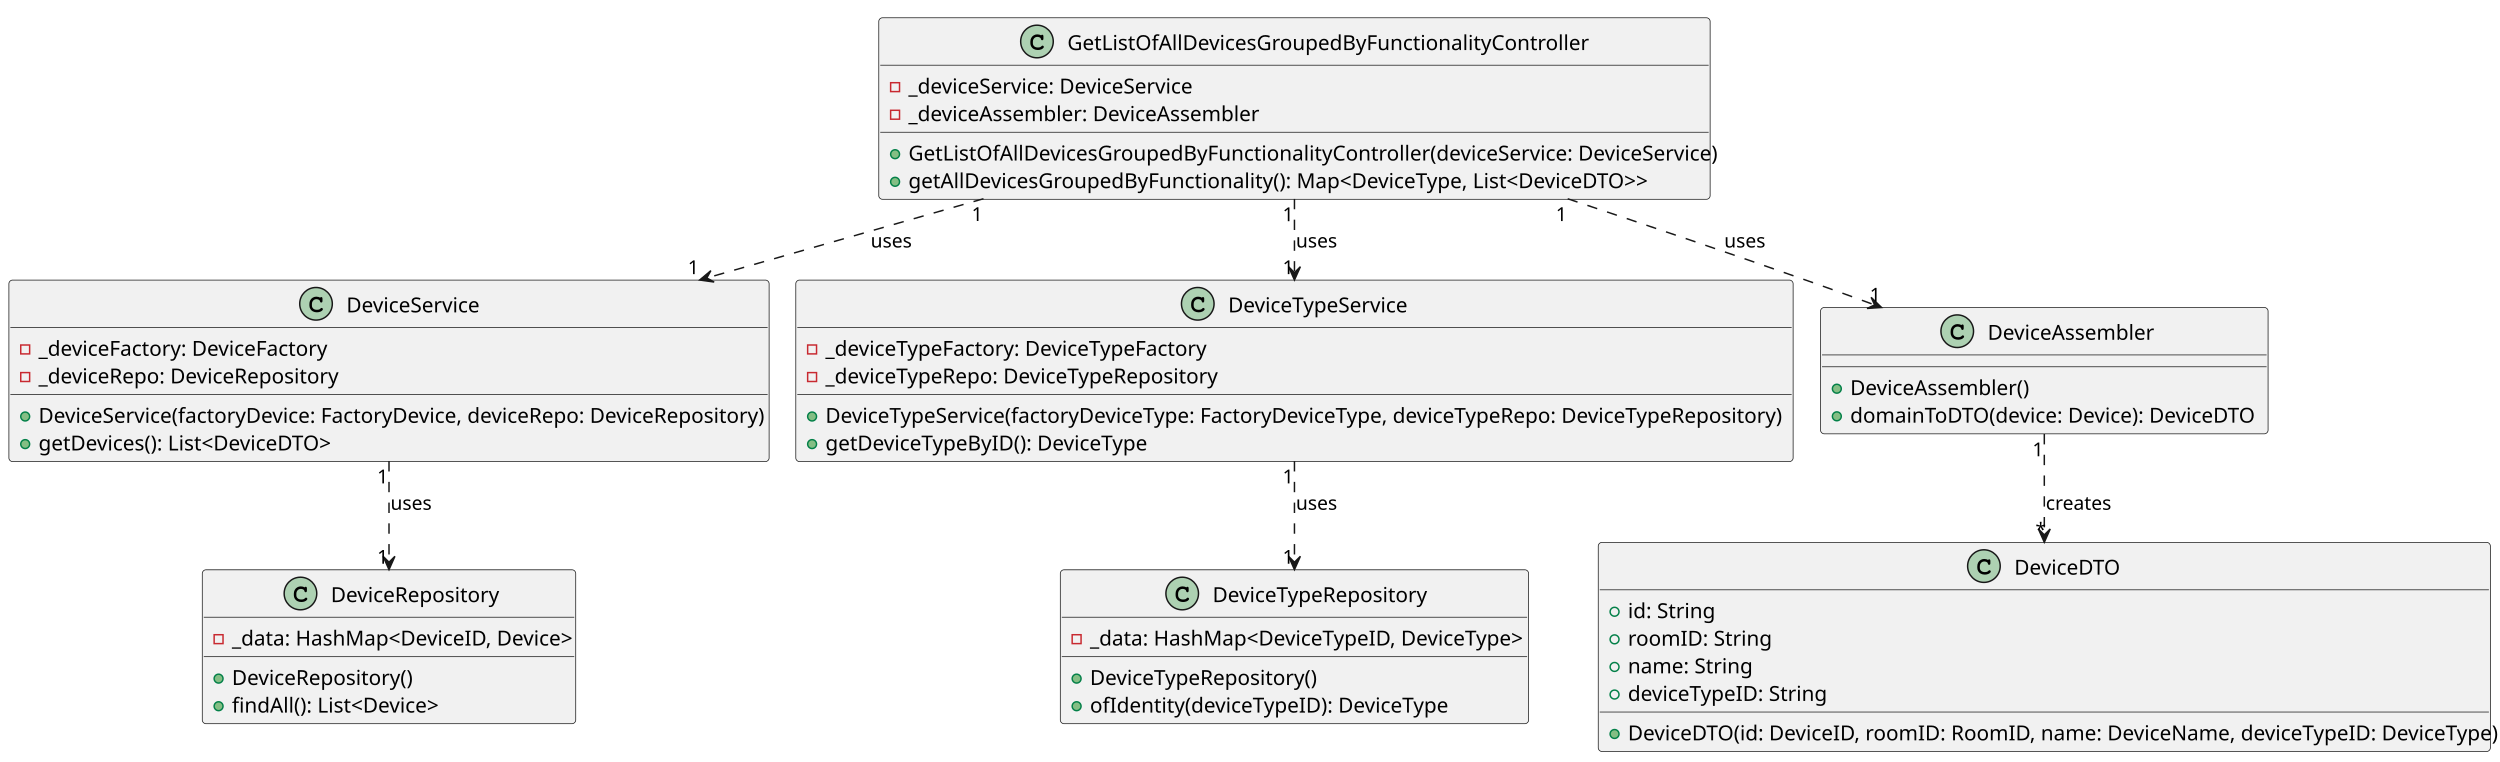
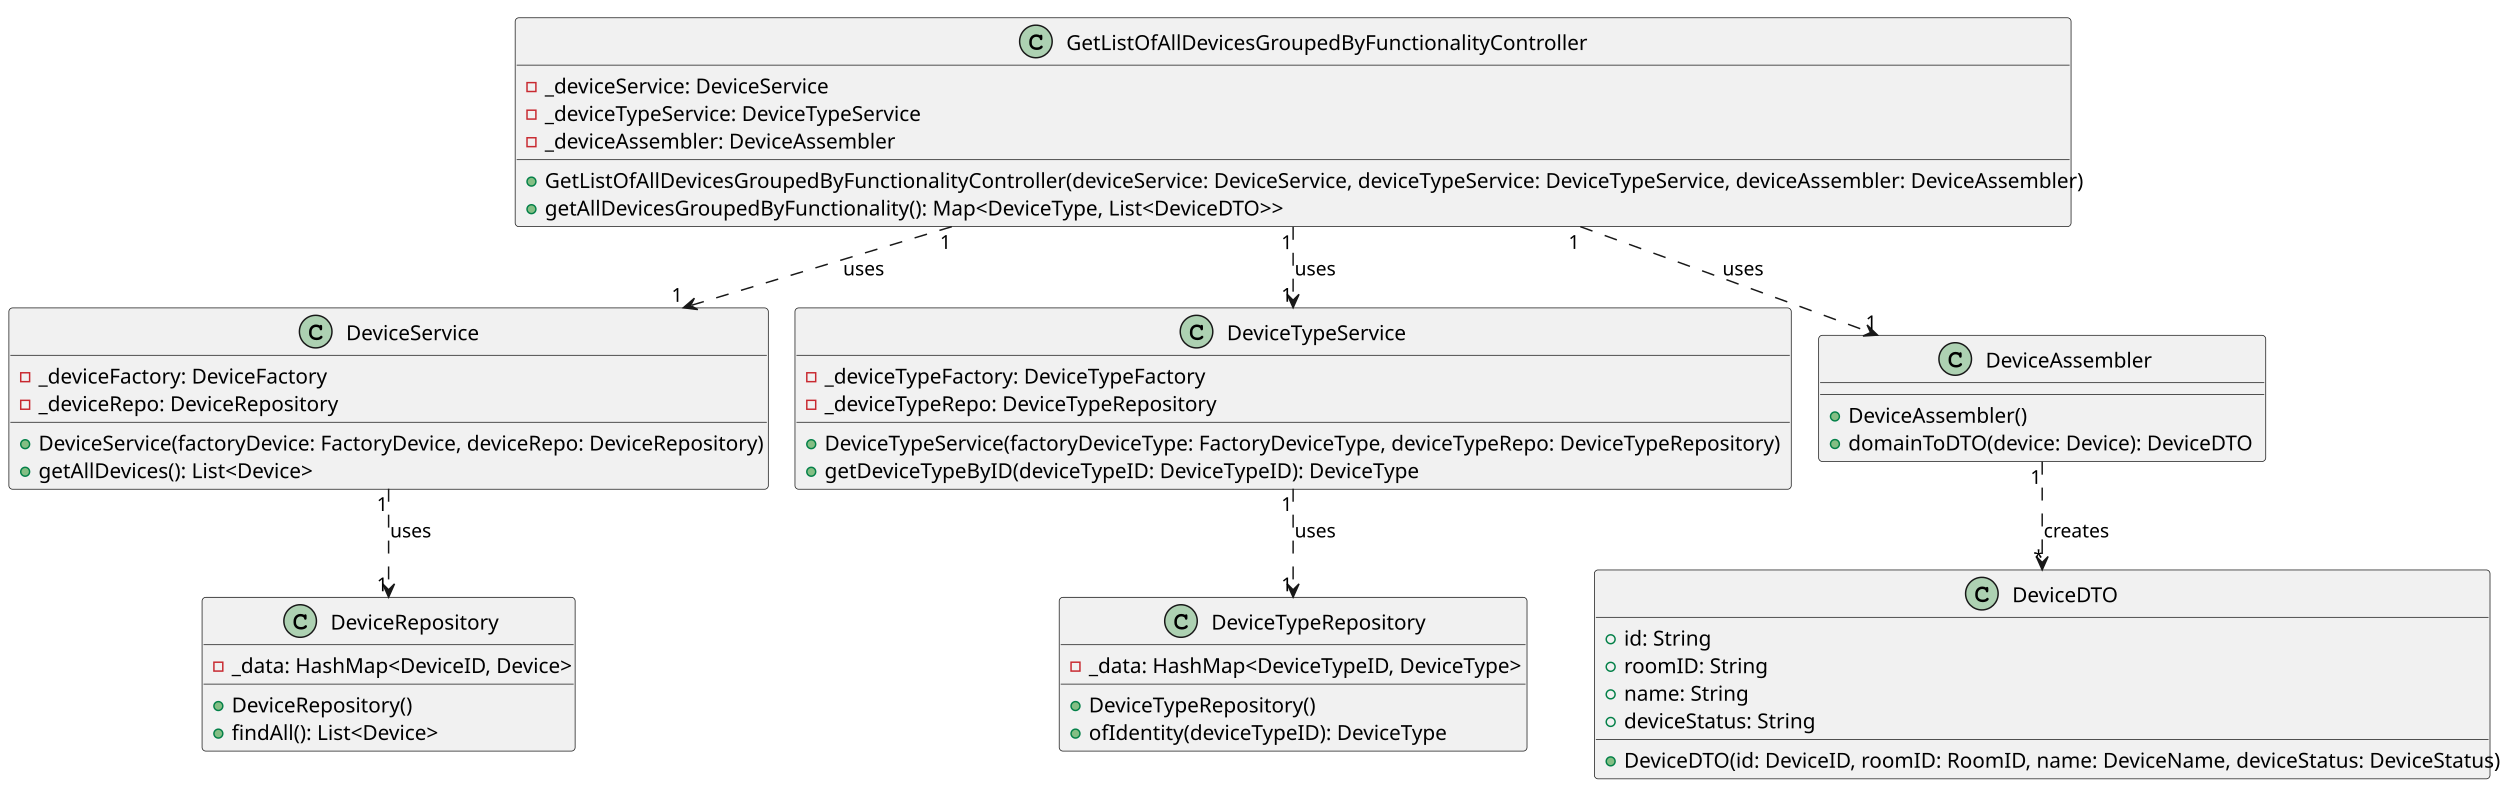
- <svg xmlns="http://www.w3.org/2000/svg" contentStyleType="text/css" height="514px" preserveAspectRatio="none" style="width:1687px;height:514px;background:#FFFFFF;" version="1.1" viewBox="0 0 1687 514" width="1687px" zoomAndPan="magnify">
+ <svg xmlns="http://www.w3.org/2000/svg" contentStyleType="text/css" height="426.4px" preserveAspectRatio="none" style="width:1351px;height:426px;background:#FFFFFF;" version="1.1" viewBox="0 0 1351 426" width="1351.2px" zoomAndPan="magnify">
  <defs />
  <g>
    <g id="elem_GetListOfAllDevicesGroupedByFunctionalityController">
-       <rect codeLine="4" fill="#F1F1F1" height="122.484" id="GetListOfAllDevicesGroupedByFunctionalityController" rx="2.5" ry="2.5" style="stroke:#181818;stroke-width:0.5;" width="561" x="593" y="12" />
-       <ellipse cx="699.75" cy="28" fill="#ADD1B2" rx="11" ry="11" style="stroke:#181818;stroke-width:1.0;" />
-       <path d="M702.516,23.875 Q702.672,23.656 702.859,23.547 Q703.047,23.438 703.266,23.438 Q703.641,23.438 703.875,23.703 Q704.109,23.953 704.109,24.562 L704.109,26.016 Q704.109,26.625 703.875,26.891 Q703.641,27.156 703.266,27.156 Q702.922,27.156 702.719,26.953 Q702.516,26.766 702.406,26.25 Q702.359,25.891 702.172,25.703 Q701.844,25.328 701.234,25.109 Q700.625,24.891 700,24.891 Q699.234,24.891 698.594,25.219 Q697.969,25.547 697.469,26.297 Q696.984,27.047 696.984,28.078 L696.984,29.172 Q696.984,30.406 697.875,31.234 Q698.766,32.047 700.359,32.047 Q701.297,32.047 701.953,31.797 Q702.344,31.641 702.766,31.203 Q703.031,30.938 703.172,30.859 Q703.328,30.781 703.531,30.781 Q703.859,30.781 704.109,31.047 Q704.375,31.297 704.375,31.641 Q704.375,31.984 704.031,32.391 Q703.531,32.969 702.734,33.297 Q701.656,33.75 700.359,33.75 Q698.844,33.75 697.641,33.125 Q696.656,32.625 695.969,31.562 Q695.281,30.484 695.281,29.203 L695.281,28.047 Q695.281,26.719 695.891,25.578 Q696.516,24.422 697.609,23.812 Q698.703,23.188 699.938,23.188 Q700.672,23.188 701.312,23.359 Q701.969,23.516 702.516,23.875 Z " fill="#000000" />
-       <text fill="#000000" font-family="sans-serif" font-size="14" lengthAdjust="spacing" textLength="339" x="720.25" y="33.797">GetListOfAllDevicesGroupedByFunctionalityController</text>
-       <line style="stroke:#181818;stroke-width:0.5;" x1="594" x2="1153" y1="44" y2="44" />
-       <rect fill="none" height="6" style="stroke:#C82930;stroke-width:1.0;" width="6" x="601" y="55.81" />
-       <text fill="#000000" font-family="sans-serif" font-size="14" lengthAdjust="spacing" textLength="194" x="613" y="63.107">_deviceService: DeviceService</text>
-       <rect fill="none" height="6" style="stroke:#C82930;stroke-width:1.0;" width="6" x="601" y="74.432" />
-       <text fill="#000000" font-family="sans-serif" font-size="14" lengthAdjust="spacing" textLength="232" x="613" y="81.728">_deviceAssembler: DeviceAssembler</text>
-       <line style="stroke:#181818;stroke-width:0.5;" x1="594" x2="1153" y1="89.242" y2="89.242" />
-       <ellipse cx="604" cy="104.053" fill="#84BE84" rx="3" ry="3" style="stroke:#038048;stroke-width:1.0;" />
-       <text fill="#000000" font-family="sans-serif" font-size="14" lengthAdjust="spacing" textLength="535" x="613" y="108.35">GetListOfAllDevicesGroupedByFunctionalityController(deviceService: DeviceService)</text>
-       <ellipse cx="604" cy="122.674" fill="#84BE84" rx="3" ry="3" style="stroke:#038048;stroke-width:1.0;" />
-       <text fill="#000000" font-family="sans-serif" font-size="14" lengthAdjust="spacing" textLength="492" x="613" y="126.971">getAllDevicesGroupedByFunctionality(): Map&lt;DeviceType, List&lt;DeviceDTO&gt;&gt;</text>
+       <rect codeLine="4" fill="#F1F1F1" height="112.884" id="GetListOfAllDevicesGroupedByFunctionalityController" rx="2" ry="2" style="stroke:#181818;stroke-width:0.4;" width="840.8" x="278.4" y="9.6" />
+       <ellipse cx="559.8" cy="22.4" fill="#ADD1B2" rx="8.8" ry="8.8" style="stroke:#181818;stroke-width:0.8;" />
+       <path d="M562.013,19.1 Q562.138,18.925 562.288,18.837 Q562.438,18.75 562.612,18.75 Q562.913,18.75 563.1,18.962 Q563.288,19.163 563.288,19.65 L563.288,20.812 Q563.288,21.3 563.1,21.512 Q562.913,21.725 562.612,21.725 Q562.337,21.725 562.175,21.562 Q562.013,21.413 561.925,21 Q561.888,20.712 561.737,20.562 Q561.475,20.262 560.987,20.087 Q560.5,19.913 560,19.913 Q559.388,19.913 558.875,20.175 Q558.375,20.438 557.975,21.038 Q557.587,21.637 557.587,22.462 L557.587,23.337 Q557.587,24.325 558.3,24.988 Q559.013,25.637 560.288,25.637 Q561.038,25.637 561.562,25.438 Q561.875,25.312 562.212,24.962 Q562.425,24.75 562.538,24.688 Q562.663,24.625 562.825,24.625 Q563.087,24.625 563.288,24.837 Q563.5,25.038 563.5,25.312 Q563.5,25.587 563.225,25.913 Q562.825,26.375 562.188,26.637 Q561.325,27 560.288,27 Q559.075,27 558.112,26.5 Q557.325,26.1 556.775,25.25 Q556.225,24.387 556.225,23.363 L556.225,22.438 Q556.225,21.375 556.712,20.462 Q557.212,19.538 558.087,19.05 Q558.962,18.55 559.95,18.55 Q560.538,18.55 561.05,18.688 Q561.575,18.812 562.013,19.1 Z " fill="#000000" />
+       <text fill="#000000" font-family="sans-serif" font-size="11.2" lengthAdjust="spacing" textLength="271.2" x="576.2" y="27.038">GetListOfAllDevicesGroupedByFunctionalityController</text>
+       <line style="stroke:#181818;stroke-width:0.4;" x1="279.2" x2="1118.4" y1="35.2" y2="35.2" />
+       <rect fill="none" height="4.8" style="stroke:#C82930;stroke-width:0.8;" width="4.8" x="284.8" y="44.648" />
+       <text fill="#000000" font-family="sans-serif" font-size="11.2" lengthAdjust="spacing" textLength="155.2" x="294.4" y="50.486">_deviceService: DeviceService</text>
+       <rect fill="none" height="4.8" style="stroke:#C82930;stroke-width:0.8;" width="4.8" x="284.8" y="59.545" />
+       <text fill="#000000" font-family="sans-serif" font-size="11.2" lengthAdjust="spacing" textLength="206.4" x="294.4" y="65.383">_deviceTypeService: DeviceTypeService</text>
+       <rect fill="none" height="4.8" style="stroke:#C82930;stroke-width:0.8;" width="4.8" x="284.8" y="74.442" />
+       <text fill="#000000" font-family="sans-serif" font-size="11.2" lengthAdjust="spacing" textLength="185.6" x="294.4" y="80.28">_deviceAssembler: DeviceAssembler</text>
+       <line style="stroke:#181818;stroke-width:0.4;" x1="279.2" x2="1118.4" y1="86.291" y2="86.291" />
+       <ellipse cx="287.2" cy="98.139" fill="#84BE84" rx="2.4" ry="2.4" style="stroke:#038048;stroke-width:0.8;" />
+       <text fill="#000000" font-family="sans-serif" font-size="11.2" lengthAdjust="spacing" textLength="820" x="294.4" y="101.577">GetListOfAllDevicesGroupedByFunctionalityController(deviceService: DeviceService, deviceTypeService: DeviceTypeService, deviceAssembler: DeviceAssembler)</text>
+       <ellipse cx="287.2" cy="113.036" fill="#84BE84" rx="2.4" ry="2.4" style="stroke:#038048;stroke-width:0.8;" />
+       <text fill="#000000" font-family="sans-serif" font-size="11.2" lengthAdjust="spacing" textLength="393.6" x="294.4" y="116.473">getAllDevicesGroupedByFunctionality(): Map&lt;DeviceType, List&lt;DeviceDTO&gt;&gt;</text>
    </g>
    <g id="elem_DeviceService">
-       <rect codeLine="13" fill="#F1F1F1" height="122.484" id="DeviceService" rx="2.5" ry="2.5" style="stroke:#181818;stroke-width:0.5;" width="513" x="6" y="189" />
-       <ellipse cx="213.25" cy="205" fill="#ADD1B2" rx="11" ry="11" style="stroke:#181818;stroke-width:1.0;" />
-       <path d="M216.016,200.875 Q216.172,200.656 216.359,200.547 Q216.547,200.438 216.766,200.438 Q217.141,200.438 217.375,200.703 Q217.609,200.953 217.609,201.562 L217.609,203.016 Q217.609,203.625 217.375,203.891 Q217.141,204.156 216.766,204.156 Q216.422,204.156 216.219,203.953 Q216.016,203.766 215.906,203.25 Q215.859,202.891 215.672,202.703 Q215.344,202.328 214.734,202.109 Q214.125,201.891 213.5,201.891 Q212.734,201.891 212.094,202.219 Q211.469,202.547 210.969,203.297 Q210.484,204.047 210.484,205.078 L210.484,206.172 Q210.484,207.406 211.375,208.234 Q212.266,209.047 213.859,209.047 Q214.797,209.047 215.453,208.797 Q215.844,208.641 216.266,208.203 Q216.531,207.938 216.672,207.859 Q216.828,207.781 217.031,207.781 Q217.359,207.781 217.609,208.047 Q217.875,208.297 217.875,208.641 Q217.875,208.984 217.531,209.391 Q217.031,209.969 216.234,210.297 Q215.156,210.75 213.859,210.75 Q212.344,210.75 211.141,210.125 Q210.156,209.625 209.469,208.562 Q208.781,207.484 208.781,206.203 L208.781,205.047 Q208.781,203.719 209.391,202.578 Q210.016,201.422 211.109,200.812 Q212.203,200.188 213.438,200.188 Q214.172,200.188 214.812,200.359 Q215.469,200.516 216.016,200.875 Z " fill="#000000" />
-       <text fill="#000000" font-family="sans-serif" font-size="14" lengthAdjust="spacing" textLength="90" x="233.75" y="210.797">DeviceService</text>
-       <line style="stroke:#181818;stroke-width:0.5;" x1="7" x2="518" y1="221" y2="221" />
-       <rect fill="none" height="6" style="stroke:#C82930;stroke-width:1.0;" width="6" x="14" y="232.81" />
-       <text fill="#000000" font-family="sans-serif" font-size="14" lengthAdjust="spacing" textLength="196" x="26" y="240.107">_deviceFactory: DeviceFactory</text>
-       <rect fill="none" height="6" style="stroke:#C82930;stroke-width:1.0;" width="6" x="14" y="251.432" />
-       <text fill="#000000" font-family="sans-serif" font-size="14" lengthAdjust="spacing" textLength="202" x="26" y="258.728">_deviceRepo: DeviceRepository</text>
-       <line style="stroke:#181818;stroke-width:0.5;" x1="7" x2="518" y1="266.242" y2="266.242" />
-       <ellipse cx="17" cy="281.053" fill="#84BE84" rx="3" ry="3" style="stroke:#038048;stroke-width:1.0;" />
-       <text fill="#000000" font-family="sans-serif" font-size="14" lengthAdjust="spacing" textLength="487" x="26" y="285.35">DeviceService(factoryDevice: FactoryDevice, deviceRepo: DeviceRepository)</text>
-       <ellipse cx="17" cy="299.674" fill="#84BE84" rx="3" ry="3" style="stroke:#038048;stroke-width:1.0;" />
-       <text fill="#000000" font-family="sans-serif" font-size="14" lengthAdjust="spacing" textLength="199" x="26" y="303.971">getDevices(): List&lt;DeviceDTO&gt;</text>
+       <rect codeLine="14" fill="#F1F1F1" height="97.987" id="DeviceService" rx="2" ry="2" style="stroke:#181818;stroke-width:0.4;" width="410.4" x="4.8" y="166.4" />
+       <ellipse cx="170.6" cy="179.2" fill="#ADD1B2" rx="8.8" ry="8.8" style="stroke:#181818;stroke-width:0.8;" />
+       <path d="M172.812,175.9 Q172.938,175.725 173.088,175.637 Q173.238,175.55 173.412,175.55 Q173.713,175.55 173.9,175.762 Q174.088,175.963 174.088,176.45 L174.088,177.613 Q174.088,178.1 173.9,178.312 Q173.713,178.525 173.412,178.525 Q173.137,178.525 172.975,178.363 Q172.812,178.213 172.725,177.8 Q172.688,177.512 172.537,177.363 Q172.275,177.062 171.787,176.887 Q171.3,176.713 170.8,176.713 Q170.188,176.713 169.675,176.975 Q169.175,177.238 168.775,177.838 Q168.387,178.438 168.387,179.262 L168.387,180.137 Q168.387,181.125 169.1,181.787 Q169.812,182.438 171.088,182.438 Q171.838,182.438 172.363,182.238 Q172.675,182.113 173.012,181.762 Q173.225,181.55 173.338,181.488 Q173.463,181.425 173.625,181.425 Q173.887,181.425 174.088,181.637 Q174.3,181.838 174.3,182.113 Q174.3,182.387 174.025,182.713 Q173.625,183.175 172.988,183.438 Q172.125,183.8 171.088,183.8 Q169.875,183.8 168.912,183.3 Q168.125,182.9 167.575,182.05 Q167.025,181.188 167.025,180.162 L167.025,179.238 Q167.025,178.175 167.512,177.262 Q168.012,176.338 168.887,175.85 Q169.762,175.35 170.75,175.35 Q171.338,175.35 171.85,175.488 Q172.375,175.613 172.812,175.9 Z " fill="#000000" />
+       <text fill="#000000" font-family="sans-serif" font-size="11.2" lengthAdjust="spacing" textLength="72" x="187" y="183.838">DeviceService</text>
+       <line style="stroke:#181818;stroke-width:0.4;" x1="5.6" x2="414.4" y1="192" y2="192" />
+       <rect fill="none" height="4.8" style="stroke:#C82930;stroke-width:0.8;" width="4.8" x="11.2" y="201.448" />
+       <text fill="#000000" font-family="sans-serif" font-size="11.2" lengthAdjust="spacing" textLength="156.8" x="20.8" y="207.286">_deviceFactory: DeviceFactory</text>
+       <rect fill="none" height="4.8" style="stroke:#C82930;stroke-width:0.8;" width="4.8" x="11.2" y="216.345" />
+       <text fill="#000000" font-family="sans-serif" font-size="11.2" lengthAdjust="spacing" textLength="161.6" x="20.8" y="222.183">_deviceRepo: DeviceRepository</text>
+       <line style="stroke:#181818;stroke-width:0.4;" x1="5.6" x2="414.4" y1="228.194" y2="228.194" />
+       <ellipse cx="13.6" cy="240.042" fill="#84BE84" rx="2.4" ry="2.4" style="stroke:#038048;stroke-width:0.8;" />
+       <text fill="#000000" font-family="sans-serif" font-size="11.2" lengthAdjust="spacing" textLength="389.6" x="20.8" y="243.48">DeviceService(factoryDevice: FactoryDevice, deviceRepo: DeviceRepository)</text>
+       <ellipse cx="13.6" cy="254.939" fill="#84BE84" rx="2.4" ry="2.4" style="stroke:#038048;stroke-width:0.8;" />
+       <text fill="#000000" font-family="sans-serif" font-size="11.2" lengthAdjust="spacing" textLength="147.2" x="20.8" y="258.377">getAllDevices(): List&lt;Device&gt;</text>
    </g>
    <g id="elem_DeviceTypeService">
-       <rect codeLine="20" fill="#F1F1F1" height="122.484" id="DeviceTypeService" rx="2.5" ry="2.5" style="stroke:#181818;stroke-width:0.5;" width="673" x="537" y="189" />
-       <ellipse cx="808.25" cy="205" fill="#ADD1B2" rx="11" ry="11" style="stroke:#181818;stroke-width:1.0;" />
-       <path d="M811.016,200.875 Q811.172,200.656 811.359,200.547 Q811.547,200.438 811.766,200.438 Q812.141,200.438 812.375,200.703 Q812.609,200.953 812.609,201.562 L812.609,203.016 Q812.609,203.625 812.375,203.891 Q812.141,204.156 811.766,204.156 Q811.422,204.156 811.219,203.953 Q811.016,203.766 810.906,203.25 Q810.859,202.891 810.672,202.703 Q810.344,202.328 809.734,202.109 Q809.125,201.891 808.5,201.891 Q807.734,201.891 807.094,202.219 Q806.469,202.547 805.969,203.297 Q805.484,204.047 805.484,205.078 L805.484,206.172 Q805.484,207.406 806.375,208.234 Q807.266,209.047 808.859,209.047 Q809.797,209.047 810.453,208.797 Q810.844,208.641 811.266,208.203 Q811.531,207.938 811.672,207.859 Q811.828,207.781 812.031,207.781 Q812.359,207.781 812.609,208.047 Q812.875,208.297 812.875,208.641 Q812.875,208.984 812.531,209.391 Q812.031,209.969 811.234,210.297 Q810.156,210.75 808.859,210.75 Q807.344,210.75 806.141,210.125 Q805.156,209.625 804.469,208.562 Q803.781,207.484 803.781,206.203 L803.781,205.047 Q803.781,203.719 804.391,202.578 Q805.016,201.422 806.109,200.812 Q807.203,200.188 808.438,200.188 Q809.172,200.188 809.812,200.359 Q810.469,200.516 811.016,200.875 Z " fill="#000000" />
-       <text fill="#000000" font-family="sans-serif" font-size="14" lengthAdjust="spacing" textLength="122" x="828.75" y="210.797">DeviceTypeService</text>
-       <line style="stroke:#181818;stroke-width:0.5;" x1="538" x2="1209" y1="221" y2="221" />
-       <rect fill="none" height="6" style="stroke:#C82930;stroke-width:1.0;" width="6" x="545" y="232.81" />
-       <text fill="#000000" font-family="sans-serif" font-size="14" lengthAdjust="spacing" textLength="260" x="557" y="240.107">_deviceTypeFactory: DeviceTypeFactory</text>
-       <rect fill="none" height="6" style="stroke:#C82930;stroke-width:1.0;" width="6" x="545" y="251.432" />
-       <text fill="#000000" font-family="sans-serif" font-size="14" lengthAdjust="spacing" textLength="266" x="557" y="258.728">_deviceTypeRepo: DeviceTypeRepository</text>
-       <line style="stroke:#181818;stroke-width:0.5;" x1="538" x2="1209" y1="266.242" y2="266.242" />
-       <ellipse cx="548" cy="281.053" fill="#84BE84" rx="3" ry="3" style="stroke:#038048;stroke-width:1.0;" />
-       <text fill="#000000" font-family="sans-serif" font-size="14" lengthAdjust="spacing" textLength="647" x="557" y="285.35">DeviceTypeService(factoryDeviceType: FactoryDeviceType, deviceTypeRepo: DeviceTypeRepository)</text>
-       <ellipse cx="548" cy="299.674" fill="#84BE84" rx="3" ry="3" style="stroke:#038048;stroke-width:1.0;" />
-       <text fill="#000000" font-family="sans-serif" font-size="14" lengthAdjust="spacing" textLength="217" x="557" y="303.971">getDeviceTypeByID(): DeviceType</text>
+       <rect codeLine="21" fill="#F1F1F1" height="97.987" id="DeviceTypeService" rx="2" ry="2" style="stroke:#181818;stroke-width:0.4;" width="538.4" x="429.6" y="166.4" />
+       <ellipse cx="646.6" cy="179.2" fill="#ADD1B2" rx="8.8" ry="8.8" style="stroke:#181818;stroke-width:0.8;" />
+       <path d="M648.812,175.9 Q648.938,175.725 649.087,175.637 Q649.237,175.55 649.413,175.55 Q649.712,175.55 649.9,175.762 Q650.087,175.963 650.087,176.45 L650.087,177.613 Q650.087,178.1 649.9,178.312 Q649.712,178.525 649.413,178.525 Q649.138,178.525 648.975,178.363 Q648.812,178.213 648.725,177.8 Q648.688,177.512 648.538,177.363 Q648.275,177.062 647.788,176.887 Q647.3,176.713 646.8,176.713 Q646.188,176.713 645.675,176.975 Q645.175,177.238 644.775,177.838 Q644.388,178.438 644.388,179.262 L644.388,180.137 Q644.388,181.125 645.1,181.787 Q645.812,182.438 647.087,182.438 Q647.837,182.438 648.362,182.238 Q648.675,182.113 649.013,181.762 Q649.225,181.55 649.337,181.488 Q649.462,181.425 649.625,181.425 Q649.888,181.425 650.087,181.637 Q650.3,181.838 650.3,182.113 Q650.3,182.387 650.025,182.713 Q649.625,183.175 648.987,183.438 Q648.125,183.8 647.087,183.8 Q645.875,183.8 644.913,183.3 Q644.125,182.9 643.575,182.05 Q643.025,181.188 643.025,180.162 L643.025,179.238 Q643.025,178.175 643.513,177.262 Q644.013,176.338 644.888,175.85 Q645.763,175.35 646.75,175.35 Q647.337,175.35 647.85,175.488 Q648.375,175.613 648.812,175.9 Z " fill="#000000" />
+       <text fill="#000000" font-family="sans-serif" font-size="11.2" lengthAdjust="spacing" textLength="97.6" x="663" y="183.838">DeviceTypeService</text>
+       <line style="stroke:#181818;stroke-width:0.4;" x1="430.4" x2="967.2" y1="192" y2="192" />
+       <rect fill="none" height="4.8" style="stroke:#C82930;stroke-width:0.8;" width="4.8" x="436" y="201.448" />
+       <text fill="#000000" font-family="sans-serif" font-size="11.2" lengthAdjust="spacing" textLength="208" x="445.6" y="207.286">_deviceTypeFactory: DeviceTypeFactory</text>
+       <rect fill="none" height="4.8" style="stroke:#C82930;stroke-width:0.8;" width="4.8" x="436" y="216.345" />
+       <text fill="#000000" font-family="sans-serif" font-size="11.2" lengthAdjust="spacing" textLength="212.8" x="445.6" y="222.183">_deviceTypeRepo: DeviceTypeRepository</text>
+       <line style="stroke:#181818;stroke-width:0.4;" x1="430.4" x2="967.2" y1="228.194" y2="228.194" />
+       <ellipse cx="438.4" cy="240.042" fill="#84BE84" rx="2.4" ry="2.4" style="stroke:#038048;stroke-width:0.8;" />
+       <text fill="#000000" font-family="sans-serif" font-size="11.2" lengthAdjust="spacing" textLength="517.6" x="445.6" y="243.48">DeviceTypeService(factoryDeviceType: FactoryDeviceType, deviceTypeRepo: DeviceTypeRepository)</text>
+       <ellipse cx="438.4" cy="254.939" fill="#84BE84" rx="2.4" ry="2.4" style="stroke:#038048;stroke-width:0.8;" />
+       <text fill="#000000" font-family="sans-serif" font-size="11.2" lengthAdjust="spacing" textLength="319.2" x="445.6" y="258.377">getDeviceTypeByID(deviceTypeID: DeviceTypeID): DeviceType</text>
    </g>
    <g id="elem_DeviceRepository">
-       <rect codeLine="27" fill="#F1F1F1" height="103.863" id="DeviceRepository" rx="2.5" ry="2.5" style="stroke:#181818;stroke-width:0.5;" width="252" x="136.5" y="384.5" />
-       <ellipse cx="202.75" cy="400.5" fill="#ADD1B2" rx="11" ry="11" style="stroke:#181818;stroke-width:1.0;" />
-       <path d="M205.516,396.375 Q205.672,396.156 205.859,396.047 Q206.047,395.938 206.266,395.938 Q206.641,395.938 206.875,396.203 Q207.109,396.453 207.109,397.062 L207.109,398.516 Q207.109,399.125 206.875,399.391 Q206.641,399.656 206.266,399.656 Q205.922,399.656 205.719,399.453 Q205.516,399.266 205.406,398.75 Q205.359,398.391 205.172,398.203 Q204.844,397.828 204.234,397.609 Q203.625,397.391 203,397.391 Q202.234,397.391 201.594,397.719 Q200.969,398.047 200.469,398.797 Q199.984,399.547 199.984,400.578 L199.984,401.672 Q199.984,402.906 200.875,403.734 Q201.766,404.547 203.359,404.547 Q204.297,404.547 204.953,404.297 Q205.344,404.141 205.766,403.703 Q206.031,403.438 206.172,403.359 Q206.328,403.281 206.531,403.281 Q206.859,403.281 207.109,403.547 Q207.375,403.797 207.375,404.141 Q207.375,404.484 207.031,404.891 Q206.531,405.469 205.734,405.797 Q204.656,406.25 203.359,406.25 Q201.844,406.25 200.641,405.625 Q199.656,405.125 198.969,404.062 Q198.281,402.984 198.281,401.703 L198.281,400.547 Q198.281,399.219 198.891,398.078 Q199.516,396.922 200.609,396.312 Q201.703,395.688 202.938,395.688 Q203.672,395.688 204.312,395.859 Q204.969,396.016 205.516,396.375 Z " fill="#000000" />
-       <text fill="#000000" font-family="sans-serif" font-size="14" lengthAdjust="spacing" textLength="111" x="223.25" y="406.297">DeviceRepository</text>
-       <line style="stroke:#181818;stroke-width:0.5;" x1="137.5" x2="387.5" y1="416.5" y2="416.5" />
-       <rect fill="none" height="6" style="stroke:#C82930;stroke-width:1.0;" width="6" x="144.5" y="428.31" />
-       <text fill="#000000" font-family="sans-serif" font-size="14" lengthAdjust="spacing" textLength="226" x="156.5" y="435.607">_data: HashMap&lt;DeviceID, Device&gt;</text>
-       <line style="stroke:#181818;stroke-width:0.5;" x1="137.5" x2="387.5" y1="443.121" y2="443.121" />
-       <ellipse cx="147.5" cy="457.932" fill="#84BE84" rx="3" ry="3" style="stroke:#038048;stroke-width:1.0;" />
-       <text fill="#000000" font-family="sans-serif" font-size="14" lengthAdjust="spacing" textLength="121" x="156.5" y="462.228">DeviceRepository()</text>
-       <ellipse cx="147.5" cy="476.553" fill="#84BE84" rx="3" ry="3" style="stroke:#038048;stroke-width:1.0;" />
-       <text fill="#000000" font-family="sans-serif" font-size="14" lengthAdjust="spacing" textLength="137" x="156.5" y="480.85">findAll(): List&lt;Device&gt;</text>
+       <rect codeLine="28" fill="#F1F1F1" height="83.091" id="DeviceRepository" rx="2" ry="2" style="stroke:#181818;stroke-width:0.4;" width="201.6" x="109.2" y="322.8" />
+       <ellipse cx="162.2" cy="335.6" fill="#ADD1B2" rx="8.8" ry="8.8" style="stroke:#181818;stroke-width:0.8;" />
+       <path d="M164.412,332.3 Q164.537,332.125 164.688,332.038 Q164.838,331.95 165.012,331.95 Q165.312,331.95 165.5,332.163 Q165.688,332.363 165.688,332.85 L165.688,334.012 Q165.688,334.5 165.5,334.712 Q165.312,334.925 165.012,334.925 Q164.738,334.925 164.575,334.762 Q164.412,334.613 164.325,334.2 Q164.287,333.913 164.137,333.762 Q163.875,333.462 163.387,333.288 Q162.9,333.113 162.4,333.113 Q161.787,333.113 161.275,333.375 Q160.775,333.637 160.375,334.238 Q159.988,334.837 159.988,335.663 L159.988,336.538 Q159.988,337.525 160.7,338.188 Q161.412,338.837 162.688,338.837 Q163.438,338.837 163.963,338.637 Q164.275,338.512 164.613,338.163 Q164.825,337.95 164.938,337.887 Q165.062,337.825 165.225,337.825 Q165.488,337.825 165.688,338.038 Q165.9,338.238 165.9,338.512 Q165.9,338.788 165.625,339.113 Q165.225,339.575 164.588,339.837 Q163.725,340.2 162.688,340.2 Q161.475,340.2 160.512,339.7 Q159.725,339.3 159.175,338.45 Q158.625,337.587 158.625,336.562 L158.625,335.637 Q158.625,334.575 159.113,333.663 Q159.613,332.738 160.488,332.25 Q161.363,331.75 162.35,331.75 Q162.938,331.75 163.45,331.887 Q163.975,332.012 164.412,332.3 Z " fill="#000000" />
+       <text fill="#000000" font-family="sans-serif" font-size="11.2" lengthAdjust="spacing" textLength="88.8" x="178.6" y="340.238">DeviceRepository</text>
+       <line style="stroke:#181818;stroke-width:0.4;" x1="110" x2="310" y1="348.4" y2="348.4" />
+       <rect fill="none" height="4.8" style="stroke:#C82930;stroke-width:0.8;" width="4.8" x="115.6" y="357.848" />
+       <text fill="#000000" font-family="sans-serif" font-size="11.2" lengthAdjust="spacing" textLength="180.8" x="125.2" y="363.686">_data: HashMap&lt;DeviceID, Device&gt;</text>
+       <line style="stroke:#181818;stroke-width:0.4;" x1="110" x2="310" y1="369.697" y2="369.697" />
+       <ellipse cx="118" cy="381.545" fill="#84BE84" rx="2.4" ry="2.4" style="stroke:#038048;stroke-width:0.8;" />
+       <text fill="#000000" font-family="sans-serif" font-size="11.2" lengthAdjust="spacing" textLength="96.8" x="125.2" y="384.983">DeviceRepository()</text>
+       <ellipse cx="118" cy="396.442" fill="#84BE84" rx="2.4" ry="2.4" style="stroke:#038048;stroke-width:0.8;" />
+       <text fill="#000000" font-family="sans-serif" font-size="11.2" lengthAdjust="spacing" textLength="109.6" x="125.2" y="399.88">findAll(): List&lt;Device&gt;</text>
    </g>
    <g id="elem_DeviceTypeRepository">
-       <rect codeLine="33" fill="#F1F1F1" height="103.863" id="DeviceTypeRepository" rx="2.5" ry="2.5" style="stroke:#181818;stroke-width:0.5;" width="316" x="715.5" y="384.5" />
-       <ellipse cx="797.75" cy="400.5" fill="#ADD1B2" rx="11" ry="11" style="stroke:#181818;stroke-width:1.0;" />
-       <path d="M800.516,396.375 Q800.672,396.156 800.859,396.047 Q801.047,395.938 801.266,395.938 Q801.641,395.938 801.875,396.203 Q802.109,396.453 802.109,397.062 L802.109,398.516 Q802.109,399.125 801.875,399.391 Q801.641,399.656 801.266,399.656 Q800.922,399.656 800.719,399.453 Q800.516,399.266 800.406,398.75 Q800.359,398.391 800.172,398.203 Q799.844,397.828 799.234,397.609 Q798.625,397.391 798,397.391 Q797.234,397.391 796.594,397.719 Q795.969,398.047 795.469,398.797 Q794.984,399.547 794.984,400.578 L794.984,401.672 Q794.984,402.906 795.875,403.734 Q796.766,404.547 798.359,404.547 Q799.297,404.547 799.953,404.297 Q800.344,404.141 800.766,403.703 Q801.031,403.438 801.172,403.359 Q801.328,403.281 801.531,403.281 Q801.859,403.281 802.109,403.547 Q802.375,403.797 802.375,404.141 Q802.375,404.484 802.031,404.891 Q801.531,405.469 800.734,405.797 Q799.656,406.25 798.359,406.25 Q796.844,406.25 795.641,405.625 Q794.656,405.125 793.969,404.062 Q793.281,402.984 793.281,401.703 L793.281,400.547 Q793.281,399.219 793.891,398.078 Q794.516,396.922 795.609,396.312 Q796.703,395.688 797.938,395.688 Q798.672,395.688 799.312,395.859 Q799.969,396.016 800.516,396.375 Z " fill="#000000" />
-       <text fill="#000000" font-family="sans-serif" font-size="14" lengthAdjust="spacing" textLength="143" x="818.25" y="406.297">DeviceTypeRepository</text>
-       <line style="stroke:#181818;stroke-width:0.5;" x1="716.5" x2="1030.5" y1="416.5" y2="416.5" />
-       <rect fill="none" height="6" style="stroke:#C82930;stroke-width:1.0;" width="6" x="723.5" y="428.31" />
-       <text fill="#000000" font-family="sans-serif" font-size="14" lengthAdjust="spacing" textLength="290" x="735.5" y="435.607">_data: HashMap&lt;DeviceTypeID, DeviceType&gt;</text>
-       <line style="stroke:#181818;stroke-width:0.5;" x1="716.5" x2="1030.5" y1="443.121" y2="443.121" />
-       <ellipse cx="726.5" cy="457.932" fill="#84BE84" rx="3" ry="3" style="stroke:#038048;stroke-width:1.0;" />
-       <text fill="#000000" font-family="sans-serif" font-size="14" lengthAdjust="spacing" textLength="153" x="735.5" y="462.228">DeviceTypeRepository()</text>
-       <ellipse cx="726.5" cy="476.553" fill="#84BE84" rx="3" ry="3" style="stroke:#038048;stroke-width:1.0;" />
-       <text fill="#000000" font-family="sans-serif" font-size="14" lengthAdjust="spacing" textLength="236" x="735.5" y="480.85">ofIdentity(deviceTypeID): DeviceType</text>
+       <rect codeLine="34" fill="#F1F1F1" height="83.091" id="DeviceTypeRepository" rx="2" ry="2" style="stroke:#181818;stroke-width:0.4;" width="252.8" x="572.4" y="322.8" />
+       <ellipse cx="638.2" cy="335.6" fill="#ADD1B2" rx="8.8" ry="8.8" style="stroke:#181818;stroke-width:0.8;" />
+       <path d="M640.413,332.3 Q640.538,332.125 640.688,332.038 Q640.837,331.95 641.013,331.95 Q641.312,331.95 641.5,332.163 Q641.688,332.363 641.688,332.85 L641.688,334.012 Q641.688,334.5 641.5,334.712 Q641.312,334.925 641.013,334.925 Q640.737,334.925 640.575,334.762 Q640.413,334.613 640.325,334.2 Q640.288,333.913 640.138,333.762 Q639.875,333.462 639.388,333.288 Q638.9,333.113 638.4,333.113 Q637.788,333.113 637.275,333.375 Q636.775,333.637 636.375,334.238 Q635.987,334.837 635.987,335.663 L635.987,336.538 Q635.987,337.525 636.7,338.188 Q637.413,338.837 638.688,338.837 Q639.438,338.837 639.962,338.637 Q640.275,338.512 640.612,338.163 Q640.825,337.95 640.938,337.887 Q641.062,337.825 641.225,337.825 Q641.487,337.825 641.688,338.038 Q641.9,338.238 641.9,338.512 Q641.9,338.788 641.625,339.113 Q641.225,339.575 640.587,339.837 Q639.725,340.2 638.688,340.2 Q637.475,340.2 636.513,339.7 Q635.725,339.3 635.175,338.45 Q634.625,337.587 634.625,336.562 L634.625,335.637 Q634.625,334.575 635.112,333.663 Q635.612,332.738 636.487,332.25 Q637.362,331.75 638.35,331.75 Q638.938,331.75 639.45,331.887 Q639.975,332.012 640.413,332.3 Z " fill="#000000" />
+       <text fill="#000000" font-family="sans-serif" font-size="11.2" lengthAdjust="spacing" textLength="114.4" x="654.6" y="340.238">DeviceTypeRepository</text>
+       <line style="stroke:#181818;stroke-width:0.4;" x1="573.2" x2="824.4" y1="348.4" y2="348.4" />
+       <rect fill="none" height="4.8" style="stroke:#C82930;stroke-width:0.8;" width="4.8" x="578.8" y="357.848" />
+       <text fill="#000000" font-family="sans-serif" font-size="11.2" lengthAdjust="spacing" textLength="232" x="588.4" y="363.686">_data: HashMap&lt;DeviceTypeID, DeviceType&gt;</text>
+       <line style="stroke:#181818;stroke-width:0.4;" x1="573.2" x2="824.4" y1="369.697" y2="369.697" />
+       <ellipse cx="581.2" cy="381.545" fill="#84BE84" rx="2.4" ry="2.4" style="stroke:#038048;stroke-width:0.8;" />
+       <text fill="#000000" font-family="sans-serif" font-size="11.2" lengthAdjust="spacing" textLength="122.4" x="588.4" y="384.983">DeviceTypeRepository()</text>
+       <ellipse cx="581.2" cy="396.442" fill="#84BE84" rx="2.4" ry="2.4" style="stroke:#038048;stroke-width:0.8;" />
+       <text fill="#000000" font-family="sans-serif" font-size="11.2" lengthAdjust="spacing" textLength="188.8" x="588.4" y="399.88">ofIdentity(deviceTypeID): DeviceType</text>
    </g>
    <g id="elem_DeviceAssembler">
-       <rect codeLine="39" fill="#F1F1F1" height="85.242" id="DeviceAssembler" rx="2.5" ry="2.5" style="stroke:#181818;stroke-width:0.5;" width="302" x="1228.5" y="207.5" />
-       <ellipse cx="1320.75" cy="223.5" fill="#ADD1B2" rx="11" ry="11" style="stroke:#181818;stroke-width:1.0;" />
-       <path d="M1323.516,219.375 Q1323.672,219.156 1323.859,219.047 Q1324.047,218.938 1324.266,218.938 Q1324.641,218.938 1324.875,219.203 Q1325.109,219.453 1325.109,220.062 L1325.109,221.516 Q1325.109,222.125 1324.875,222.391 Q1324.641,222.656 1324.266,222.656 Q1323.922,222.656 1323.719,222.453 Q1323.516,222.266 1323.406,221.75 Q1323.359,221.391 1323.172,221.203 Q1322.844,220.828 1322.234,220.609 Q1321.625,220.391 1321,220.391 Q1320.234,220.391 1319.594,220.719 Q1318.969,221.047 1318.469,221.797 Q1317.984,222.547 1317.984,223.578 L1317.984,224.672 Q1317.984,225.906 1318.875,226.734 Q1319.766,227.547 1321.359,227.547 Q1322.297,227.547 1322.953,227.297 Q1323.344,227.141 1323.766,226.703 Q1324.031,226.438 1324.172,226.359 Q1324.328,226.281 1324.531,226.281 Q1324.859,226.281 1325.109,226.547 Q1325.375,226.797 1325.375,227.141 Q1325.375,227.484 1325.031,227.891 Q1324.531,228.469 1323.734,228.797 Q1322.656,229.25 1321.359,229.25 Q1319.844,229.25 1318.641,228.625 Q1317.656,228.125 1316.969,227.062 Q1316.281,225.984 1316.281,224.703 L1316.281,223.547 Q1316.281,222.219 1316.891,221.078 Q1317.516,219.922 1318.609,219.312 Q1319.703,218.688 1320.938,218.688 Q1321.672,218.688 1322.312,218.859 Q1322.969,219.016 1323.516,219.375 Z " fill="#000000" />
-       <text fill="#000000" font-family="sans-serif" font-size="14" lengthAdjust="spacing" textLength="109" x="1341.25" y="229.297">DeviceAssembler</text>
-       <line style="stroke:#181818;stroke-width:0.5;" x1="1229.5" x2="1529.5" y1="239.5" y2="239.5" />
-       <line style="stroke:#181818;stroke-width:0.5;" x1="1229.5" x2="1529.5" y1="247.5" y2="247.5" />
-       <ellipse cx="1239.5" cy="262.31" fill="#84BE84" rx="3" ry="3" style="stroke:#038048;stroke-width:1.0;" />
-       <text fill="#000000" font-family="sans-serif" font-size="14" lengthAdjust="spacing" textLength="119" x="1248.5" y="266.607">DeviceAssembler()</text>
-       <ellipse cx="1239.5" cy="280.932" fill="#84BE84" rx="3" ry="3" style="stroke:#038048;stroke-width:1.0;" />
-       <text fill="#000000" font-family="sans-serif" font-size="14" lengthAdjust="spacing" textLength="276" x="1248.5" y="285.228">domainToDTO(device: Device): DeviceDTO</text>
+       <rect codeLine="40" fill="#F1F1F1" height="68.194" id="DeviceAssembler" rx="2" ry="2" style="stroke:#181818;stroke-width:0.4;" width="241.6" x="982.8" y="181.2" />
+       <ellipse cx="1056.6" cy="194" fill="#ADD1B2" rx="8.8" ry="8.8" style="stroke:#181818;stroke-width:0.8;" />
+       <path d="M1058.812,190.7 Q1058.938,190.525 1059.088,190.438 Q1059.237,190.35 1059.412,190.35 Q1059.713,190.35 1059.9,190.562 Q1060.088,190.762 1060.088,191.25 L1060.088,192.412 Q1060.088,192.9 1059.9,193.113 Q1059.713,193.325 1059.412,193.325 Q1059.138,193.325 1058.975,193.162 Q1058.812,193.012 1058.725,192.6 Q1058.688,192.312 1058.537,192.162 Q1058.275,191.863 1057.787,191.688 Q1057.3,191.512 1056.8,191.512 Q1056.188,191.512 1055.675,191.775 Q1055.175,192.037 1054.775,192.637 Q1054.388,193.238 1054.388,194.062 L1054.388,194.938 Q1054.388,195.925 1055.1,196.588 Q1055.812,197.238 1057.088,197.238 Q1057.838,197.238 1058.362,197.037 Q1058.675,196.912 1059.013,196.562 Q1059.225,196.35 1059.338,196.287 Q1059.463,196.225 1059.625,196.225 Q1059.888,196.225 1060.088,196.438 Q1060.3,196.637 1060.3,196.912 Q1060.3,197.188 1060.025,197.512 Q1059.625,197.975 1058.987,198.238 Q1058.125,198.6 1057.088,198.6 Q1055.875,198.6 1054.912,198.1 Q1054.125,197.7 1053.575,196.85 Q1053.025,195.988 1053.025,194.963 L1053.025,194.037 Q1053.025,192.975 1053.513,192.062 Q1054.013,191.137 1054.888,190.65 Q1055.763,190.15 1056.75,190.15 Q1057.338,190.15 1057.85,190.287 Q1058.375,190.412 1058.812,190.7 Z " fill="#000000" />
+       <text fill="#000000" font-family="sans-serif" font-size="11.2" lengthAdjust="spacing" textLength="87.2" x="1073" y="198.637">DeviceAssembler</text>
+       <line style="stroke:#181818;stroke-width:0.4;" x1="983.6" x2="1223.6" y1="206.8" y2="206.8" />
+       <line style="stroke:#181818;stroke-width:0.4;" x1="983.6" x2="1223.6" y1="213.2" y2="213.2" />
+       <ellipse cx="991.6" cy="225.048" fill="#84BE84" rx="2.4" ry="2.4" style="stroke:#038048;stroke-width:0.8;" />
+       <text fill="#000000" font-family="sans-serif" font-size="11.2" lengthAdjust="spacing" textLength="95.2" x="998.8" y="228.486">DeviceAssembler()</text>
+       <ellipse cx="991.6" cy="239.945" fill="#84BE84" rx="2.4" ry="2.4" style="stroke:#038048;stroke-width:0.8;" />
+       <text fill="#000000" font-family="sans-serif" font-size="11.2" lengthAdjust="spacing" textLength="220.8" x="998.8" y="243.383">domainToDTO(device: Device): DeviceDTO</text>
    </g>
    <g id="elem_DeviceDTO">
-       <rect codeLine="44" fill="#F1F1F1" height="141.106" id="DeviceDTO" rx="2.5" ry="2.5" style="stroke:#181818;stroke-width:0.5;" width="602" x="1078.5" y="366" />
-       <ellipse cx="1338.75" cy="382" fill="#ADD1B2" rx="11" ry="11" style="stroke:#181818;stroke-width:1.0;" />
-       <path d="M1341.516,377.875 Q1341.672,377.656 1341.859,377.547 Q1342.047,377.438 1342.266,377.438 Q1342.641,377.438 1342.875,377.703 Q1343.109,377.953 1343.109,378.562 L1343.109,380.016 Q1343.109,380.625 1342.875,380.891 Q1342.641,381.156 1342.266,381.156 Q1341.922,381.156 1341.719,380.953 Q1341.516,380.766 1341.406,380.25 Q1341.359,379.891 1341.172,379.703 Q1340.844,379.328 1340.234,379.109 Q1339.625,378.891 1339,378.891 Q1338.234,378.891 1337.594,379.219 Q1336.969,379.547 1336.469,380.297 Q1335.984,381.047 1335.984,382.078 L1335.984,383.172 Q1335.984,384.406 1336.875,385.234 Q1337.766,386.047 1339.359,386.047 Q1340.297,386.047 1340.953,385.797 Q1341.344,385.641 1341.766,385.203 Q1342.031,384.938 1342.172,384.859 Q1342.328,384.781 1342.531,384.781 Q1342.859,384.781 1343.109,385.047 Q1343.375,385.297 1343.375,385.641 Q1343.375,385.984 1343.031,386.391 Q1342.531,386.969 1341.734,387.297 Q1340.656,387.75 1339.359,387.75 Q1337.844,387.75 1336.641,387.125 Q1335.656,386.625 1334.969,385.562 Q1334.281,384.484 1334.281,383.203 L1334.281,382.047 Q1334.281,380.719 1334.891,379.578 Q1335.516,378.422 1336.609,377.812 Q1337.703,377.188 1338.938,377.188 Q1339.672,377.188 1340.312,377.359 Q1340.969,377.516 1341.516,377.875 Z " fill="#000000" />
-       <text fill="#000000" font-family="sans-serif" font-size="14" lengthAdjust="spacing" textLength="73" x="1359.25" y="387.797">DeviceDTO</text>
-       <line style="stroke:#181818;stroke-width:0.5;" x1="1079.5" x2="1679.5" y1="398" y2="398" />
-       <ellipse cx="1089.5" cy="412.81" fill="none" rx="3" ry="3" style="stroke:#038048;stroke-width:1.0;" />
-       <text fill="#000000" font-family="sans-serif" font-size="14" lengthAdjust="spacing" textLength="56" x="1098.5" y="417.107">id: String</text>
-       <ellipse cx="1089.5" cy="431.432" fill="none" rx="3" ry="3" style="stroke:#038048;stroke-width:1.0;" />
-       <text fill="#000000" font-family="sans-serif" font-size="14" lengthAdjust="spacing" textLength="90" x="1098.5" y="435.728">roomID: String</text>
-       <ellipse cx="1089.5" cy="450.053" fill="none" rx="3" ry="3" style="stroke:#038048;stroke-width:1.0;" />
-       <text fill="#000000" font-family="sans-serif" font-size="14" lengthAdjust="spacing" textLength="80" x="1098.5" y="454.35">name: String</text>
-       <ellipse cx="1089.5" cy="468.674" fill="none" rx="3" ry="3" style="stroke:#038048;stroke-width:1.0;" />
-       <text fill="#000000" font-family="sans-serif" font-size="14" lengthAdjust="spacing" textLength="131" x="1098.5" y="472.971">deviceTypeID: String</text>
-       <line style="stroke:#181818;stroke-width:0.5;" x1="1079.5" x2="1679.5" y1="480.484" y2="480.484" />
-       <ellipse cx="1089.5" cy="495.295" fill="#84BE84" rx="3" ry="3" style="stroke:#038048;stroke-width:1.0;" />
-       <text fill="#000000" font-family="sans-serif" font-size="14" lengthAdjust="spacing" textLength="576" x="1098.5" y="499.592">DeviceDTO(id: DeviceID, roomID: RoomID, name: DeviceName, deviceTypeID: DeviceType)</text>
+       <rect codeLine="45" fill="#F1F1F1" height="112.884" id="DeviceDTO" rx="2" ry="2" style="stroke:#181818;stroke-width:0.4;" width="484" x="861.6" y="308" />
+       <ellipse cx="1071" cy="320.8" fill="#ADD1B2" rx="8.8" ry="8.8" style="stroke:#181818;stroke-width:0.8;" />
+       <path d="M1073.213,317.5 Q1073.338,317.325 1073.487,317.238 Q1073.638,317.15 1073.812,317.15 Q1074.112,317.15 1074.3,317.363 Q1074.487,317.562 1074.487,318.05 L1074.487,319.212 Q1074.487,319.7 1074.3,319.913 Q1074.112,320.125 1073.812,320.125 Q1073.537,320.125 1073.375,319.962 Q1073.213,319.812 1073.125,319.4 Q1073.088,319.113 1072.938,318.962 Q1072.675,318.663 1072.188,318.488 Q1071.7,318.312 1071.2,318.312 Q1070.588,318.312 1070.075,318.575 Q1069.575,318.837 1069.175,319.438 Q1068.787,320.038 1068.787,320.863 L1068.787,321.738 Q1068.787,322.725 1069.5,323.387 Q1070.213,324.038 1071.487,324.038 Q1072.237,324.038 1072.763,323.837 Q1073.075,323.712 1073.412,323.363 Q1073.625,323.15 1073.737,323.087 Q1073.862,323.025 1074.025,323.025 Q1074.287,323.025 1074.487,323.238 Q1074.7,323.438 1074.7,323.712 Q1074.7,323.988 1074.425,324.312 Q1074.025,324.775 1073.388,325.038 Q1072.525,325.4 1071.487,325.4 Q1070.275,325.4 1069.312,324.9 Q1068.525,324.5 1067.975,323.65 Q1067.425,322.788 1067.425,321.762 L1067.425,320.837 Q1067.425,319.775 1067.912,318.863 Q1068.412,317.938 1069.287,317.45 Q1070.162,316.95 1071.15,316.95 Q1071.737,316.95 1072.25,317.087 Q1072.775,317.212 1073.213,317.5 Z " fill="#000000" />
+       <text fill="#000000" font-family="sans-serif" font-size="11.2" lengthAdjust="spacing" textLength="58.4" x="1087.4" y="325.438">DeviceDTO</text>
+       <line style="stroke:#181818;stroke-width:0.4;" x1="862.4" x2="1344.8" y1="333.6" y2="333.6" />
+       <ellipse cx="870.4" cy="345.448" fill="none" rx="2.4" ry="2.4" style="stroke:#038048;stroke-width:0.8;" />
+       <text fill="#000000" font-family="sans-serif" font-size="11.2" lengthAdjust="spacing" textLength="44.8" x="877.6" y="348.886">id: String</text>
+       <ellipse cx="870.4" cy="360.345" fill="none" rx="2.4" ry="2.4" style="stroke:#038048;stroke-width:0.8;" />
+       <text fill="#000000" font-family="sans-serif" font-size="11.2" lengthAdjust="spacing" textLength="72" x="877.6" y="363.783">roomID: String</text>
+       <ellipse cx="870.4" cy="375.242" fill="none" rx="2.4" ry="2.4" style="stroke:#038048;stroke-width:0.8;" />
+       <text fill="#000000" font-family="sans-serif" font-size="11.2" lengthAdjust="spacing" textLength="64" x="877.6" y="378.68">name: String</text>
+       <ellipse cx="870.4" cy="390.139" fill="none" rx="2.4" ry="2.4" style="stroke:#038048;stroke-width:0.8;" />
+       <text fill="#000000" font-family="sans-serif" font-size="11.2" lengthAdjust="spacing" textLength="100.8" x="877.6" y="393.577">deviceStatus: String</text>
+       <line style="stroke:#181818;stroke-width:0.4;" x1="862.4" x2="1344.8" y1="399.587" y2="399.587" />
+       <ellipse cx="870.4" cy="411.436" fill="#84BE84" rx="2.4" ry="2.4" style="stroke:#038048;stroke-width:0.8;" />
+       <text fill="#000000" font-family="sans-serif" font-size="11.2" lengthAdjust="spacing" textLength="463.2" x="877.6" y="414.873">DeviceDTO(id: DeviceID, roomID: RoomID, name: DeviceName, deviceStatus: DeviceStatus)</text>
    </g>
-     <polygon fill="#181818" points="472.143,188.955,481.896,190.322,476.949,187.578,479.693,182.632,472.143,188.955" style="stroke:#181818;stroke-width:1.0;" />
-     <path d="M663.656,134.103 C601.756,151.832 539.798,169.578 477.911,187.303 " fill="none" style="stroke:#181818;stroke-width:1.0;stroke-dasharray:7.0,7.0;" />
-     <text fill="#000000" font-family="sans-serif" font-size="13" lengthAdjust="spacing" textLength="28" x="587.5" y="167.028">uses</text>
-     <text fill="#000000" font-family="sans-serif" font-size="13" lengthAdjust="spacing" textLength="7" x="464.143" y="184.983">1</text>
-     <text fill="#000000" font-family="sans-serif" font-size="13" lengthAdjust="spacing" textLength="7" x="655.656" y="149.131">1</text>
-     <polygon fill="#181818" points="873.5,188.96,877.5,179.96,873.5,183.96,869.5,179.96,873.5,188.96" style="stroke:#181818;stroke-width:1.0;" />
-     <path d="M873.5,134.225 C873.5,151.923 873.5,165.274 873.5,182.96 " fill="none" style="stroke:#181818;stroke-width:1.0;stroke-dasharray:7.0,7.0;" />
-     <text fill="#000000" font-family="sans-serif" font-size="13" lengthAdjust="spacing" textLength="28" x="874.5" y="167.028">uses</text>
-     <text fill="#000000" font-family="sans-serif" font-size="13" lengthAdjust="spacing" textLength="7" x="865.5" y="184.989">1</text>
-     <text fill="#000000" font-family="sans-serif" font-size="13" lengthAdjust="spacing" textLength="7" x="865.5" y="149.253">1</text>
-     <polygon fill="#181818" points="262.5,384.394,266.5,375.394,262.5,379.394,258.5,375.394,262.5,384.394" style="stroke:#181818;stroke-width:1.0;" />
-     <path d="M262.5,311.157 C262.5,334.817 262.5,355.695 262.5,378.394 " fill="none" style="stroke:#181818;stroke-width:1.0;stroke-dasharray:7.0,7.0;" />
-     <text fill="#000000" font-family="sans-serif" font-size="13" lengthAdjust="spacing" textLength="28" x="263.5" y="344.028">uses</text>
-     <text fill="#000000" font-family="sans-serif" font-size="13" lengthAdjust="spacing" textLength="7" x="254.5" y="380.422">1</text>
-     <text fill="#000000" font-family="sans-serif" font-size="13" lengthAdjust="spacing" textLength="7" x="254.5" y="326.185">1</text>
-     <polygon fill="#181818" points="873.5,384.394,877.5,375.394,873.5,379.394,869.5,375.394,873.5,384.394" style="stroke:#181818;stroke-width:1.0;" />
-     <path d="M873.5,311.157 C873.5,334.817 873.5,355.695 873.5,378.394 " fill="none" style="stroke:#181818;stroke-width:1.0;stroke-dasharray:7.0,7.0;" />
-     <text fill="#000000" font-family="sans-serif" font-size="13" lengthAdjust="spacing" textLength="28" x="874.5" y="344.028">uses</text>
-     <text fill="#000000" font-family="sans-serif" font-size="13" lengthAdjust="spacing" textLength="7" x="865.5" y="380.422">1</text>
-     <text fill="#000000" font-family="sans-serif" font-size="13" lengthAdjust="spacing" textLength="7" x="865.5" y="326.185">1</text>
-     <polygon fill="#181818" points="1269.697,207.496,1262.633,200.633,1265.005,205.769,1259.869,208.141,1269.697,207.496" style="stroke:#181818;stroke-width:1.0;" />
-     <path d="M1057.878,134.136 C1109.941,151.475 1166.553,170.669 1218.5,189 C1235.096,194.857 1246.964,199.128 1264.066,205.423 " fill="none" style="stroke:#181818;stroke-width:1.0;stroke-dasharray:7.0,7.0;" />
-     <text fill="#000000" font-family="sans-serif" font-size="13" lengthAdjust="spacing" textLength="28" x="1163.5" y="167.028">uses</text>
-     <text fill="#000000" font-family="sans-serif" font-size="13" lengthAdjust="spacing" textLength="7" x="1261.697" y="203.524">1</text>
-     <text fill="#000000" font-family="sans-serif" font-size="13" lengthAdjust="spacing" textLength="7" x="1049.878" y="149.164">1</text>
-     <polygon fill="#181818" points="1379.5,365.935,1383.5,356.935,1379.5,360.935,1375.5,356.935,1379.5,365.935" style="stroke:#181818;stroke-width:1.0;" />
-     <path d="M1379.5,292.866 C1379.5,314.449 1379.5,335.339 1379.5,359.935 " fill="none" style="stroke:#181818;stroke-width:1.0;stroke-dasharray:7.0,7.0;" />
-     <text fill="#000000" font-family="sans-serif" font-size="13" lengthAdjust="spacing" textLength="43" x="1380.5" y="344.028">creates</text>
-     <text fill="#000000" font-family="sans-serif" font-size="13" lengthAdjust="spacing" textLength="5" x="1373.5" y="361.964">*</text>
-     <text fill="#000000" font-family="sans-serif" font-size="13" lengthAdjust="spacing" textLength="7" x="1371.5" y="307.894">1</text>
+     <polygon fill="#181818" points="369.288,166.301,377.105,167.283,373.117,165.145,375.255,161.156,369.288,166.301" style="stroke:#181818;stroke-width:0.8;" />
+     <path d="M514.354,122.496 C466.613,136.912 420.214,150.923 373.883,164.913 " fill="none" style="stroke:#181818;stroke-width:0.8;stroke-dasharray:7.0,7.0;" />
+     <text fill="#000000" font-family="sans-serif" font-size="10.4" lengthAdjust="spacing" textLength="22.4" x="455.6" y="148.823">uses</text>
+     <text fill="#000000" font-family="sans-serif" font-size="10.4" lengthAdjust="spacing" textLength="5.6" x="362.888" y="163.124">1</text>
+     <text fill="#000000" font-family="sans-serif" font-size="10.4" lengthAdjust="spacing" textLength="5.6" x="507.954" y="134.519">1</text>
+     <polygon fill="#181818" points="698.8,166.249,702,159.049,698.8,162.249,695.6,159.049,698.8,166.249" style="stroke:#181818;stroke-width:0.8;" />
+     <path d="M698.8,122.601 C698.8,136.969 698.8,147.506 698.8,161.449 " fill="none" style="stroke:#181818;stroke-width:0.8;stroke-dasharray:7.0,7.0;" />
+     <text fill="#000000" font-family="sans-serif" font-size="10.4" lengthAdjust="spacing" textLength="22.4" x="699.6" y="148.823">uses</text>
+     <text fill="#000000" font-family="sans-serif" font-size="10.4" lengthAdjust="spacing" textLength="5.6" x="692.4" y="163.072">1</text>
+     <text fill="#000000" font-family="sans-serif" font-size="10.4" lengthAdjust="spacing" textLength="5.6" x="692.4" y="134.624">1</text>
+     <polygon fill="#181818" points="210,322.715,213.2,315.515,210,318.715,206.8,315.515,210,322.715" style="stroke:#181818;stroke-width:0.8;" />
+     <path d="M210,264.125 C210,283.054 210,299.756 210,317.915 " fill="none" style="stroke:#181818;stroke-width:0.8;stroke-dasharray:7.0,7.0;" />
+     <text fill="#000000" font-family="sans-serif" font-size="10.4" lengthAdjust="spacing" textLength="22.4" x="210.8" y="290.423">uses</text>
+     <text fill="#000000" font-family="sans-serif" font-size="10.4" lengthAdjust="spacing" textLength="5.6" x="203.6" y="319.538">1</text>
+     <text fill="#000000" font-family="sans-serif" font-size="10.4" lengthAdjust="spacing" textLength="5.6" x="203.6" y="276.148">1</text>
+     <polygon fill="#181818" points="698.8,322.715,702,315.515,698.8,318.715,695.6,315.515,698.8,322.715" style="stroke:#181818;stroke-width:0.8;" />
+     <path d="M698.8,264.125 C698.8,283.054 698.8,299.756 698.8,317.915 " fill="none" style="stroke:#181818;stroke-width:0.8;stroke-dasharray:7.0,7.0;" />
+     <text fill="#000000" font-family="sans-serif" font-size="10.4" lengthAdjust="spacing" textLength="22.4" x="699.6" y="290.423">uses</text>
+     <text fill="#000000" font-family="sans-serif" font-size="10.4" lengthAdjust="spacing" textLength="5.6" x="692.4" y="319.538">1</text>
+     <text fill="#000000" font-family="sans-serif" font-size="10.4" lengthAdjust="spacing" textLength="5.6" x="692.4" y="276.148">1</text>
+     <polygon fill="#181818" points="1014.611,181.099,1008.974,175.593,1010.861,179.707,1006.747,181.593,1014.611,181.099" style="stroke:#181818;stroke-width:0.8;" />
+     <path d="M853.997,122.486 C893.43,136.722 935.702,152.06 974.8,166.4 C987.682,171.125 996.776,174.478 1010.111,179.428 " fill="none" style="stroke:#181818;stroke-width:0.8;stroke-dasharray:7.0,7.0;" />
+     <text fill="#000000" font-family="sans-serif" font-size="10.4" lengthAdjust="spacing" textLength="22.4" x="930.8" y="148.823">uses</text>
+     <text fill="#000000" font-family="sans-serif" font-size="10.4" lengthAdjust="spacing" textLength="5.6" x="1008.211" y="177.922">1</text>
+     <text fill="#000000" font-family="sans-serif" font-size="10.4" lengthAdjust="spacing" textLength="5.6" x="847.597" y="134.509">1</text>
+     <polygon fill="#181818" points="1103.6,307.948,1106.8,300.748,1103.6,303.948,1100.4,300.748,1103.6,307.948" style="stroke:#181818;stroke-width:0.8;" />
+     <path d="M1103.6,249.493 C1103.6,266.759 1103.6,283.471 1103.6,303.148 " fill="none" style="stroke:#181818;stroke-width:0.8;stroke-dasharray:7.0,7.0;" />
+     <text fill="#000000" font-family="sans-serif" font-size="10.4" lengthAdjust="spacing" textLength="34.4" x="1104.4" y="290.423">creates</text>
+     <text fill="#000000" font-family="sans-serif" font-size="10.4" lengthAdjust="spacing" textLength="4" x="1098.8" y="304.771">*</text>
+     <text fill="#000000" font-family="sans-serif" font-size="10.4" lengthAdjust="spacing" textLength="5.6" x="1097.2" y="261.515">1</text>
  </g>
</svg>
